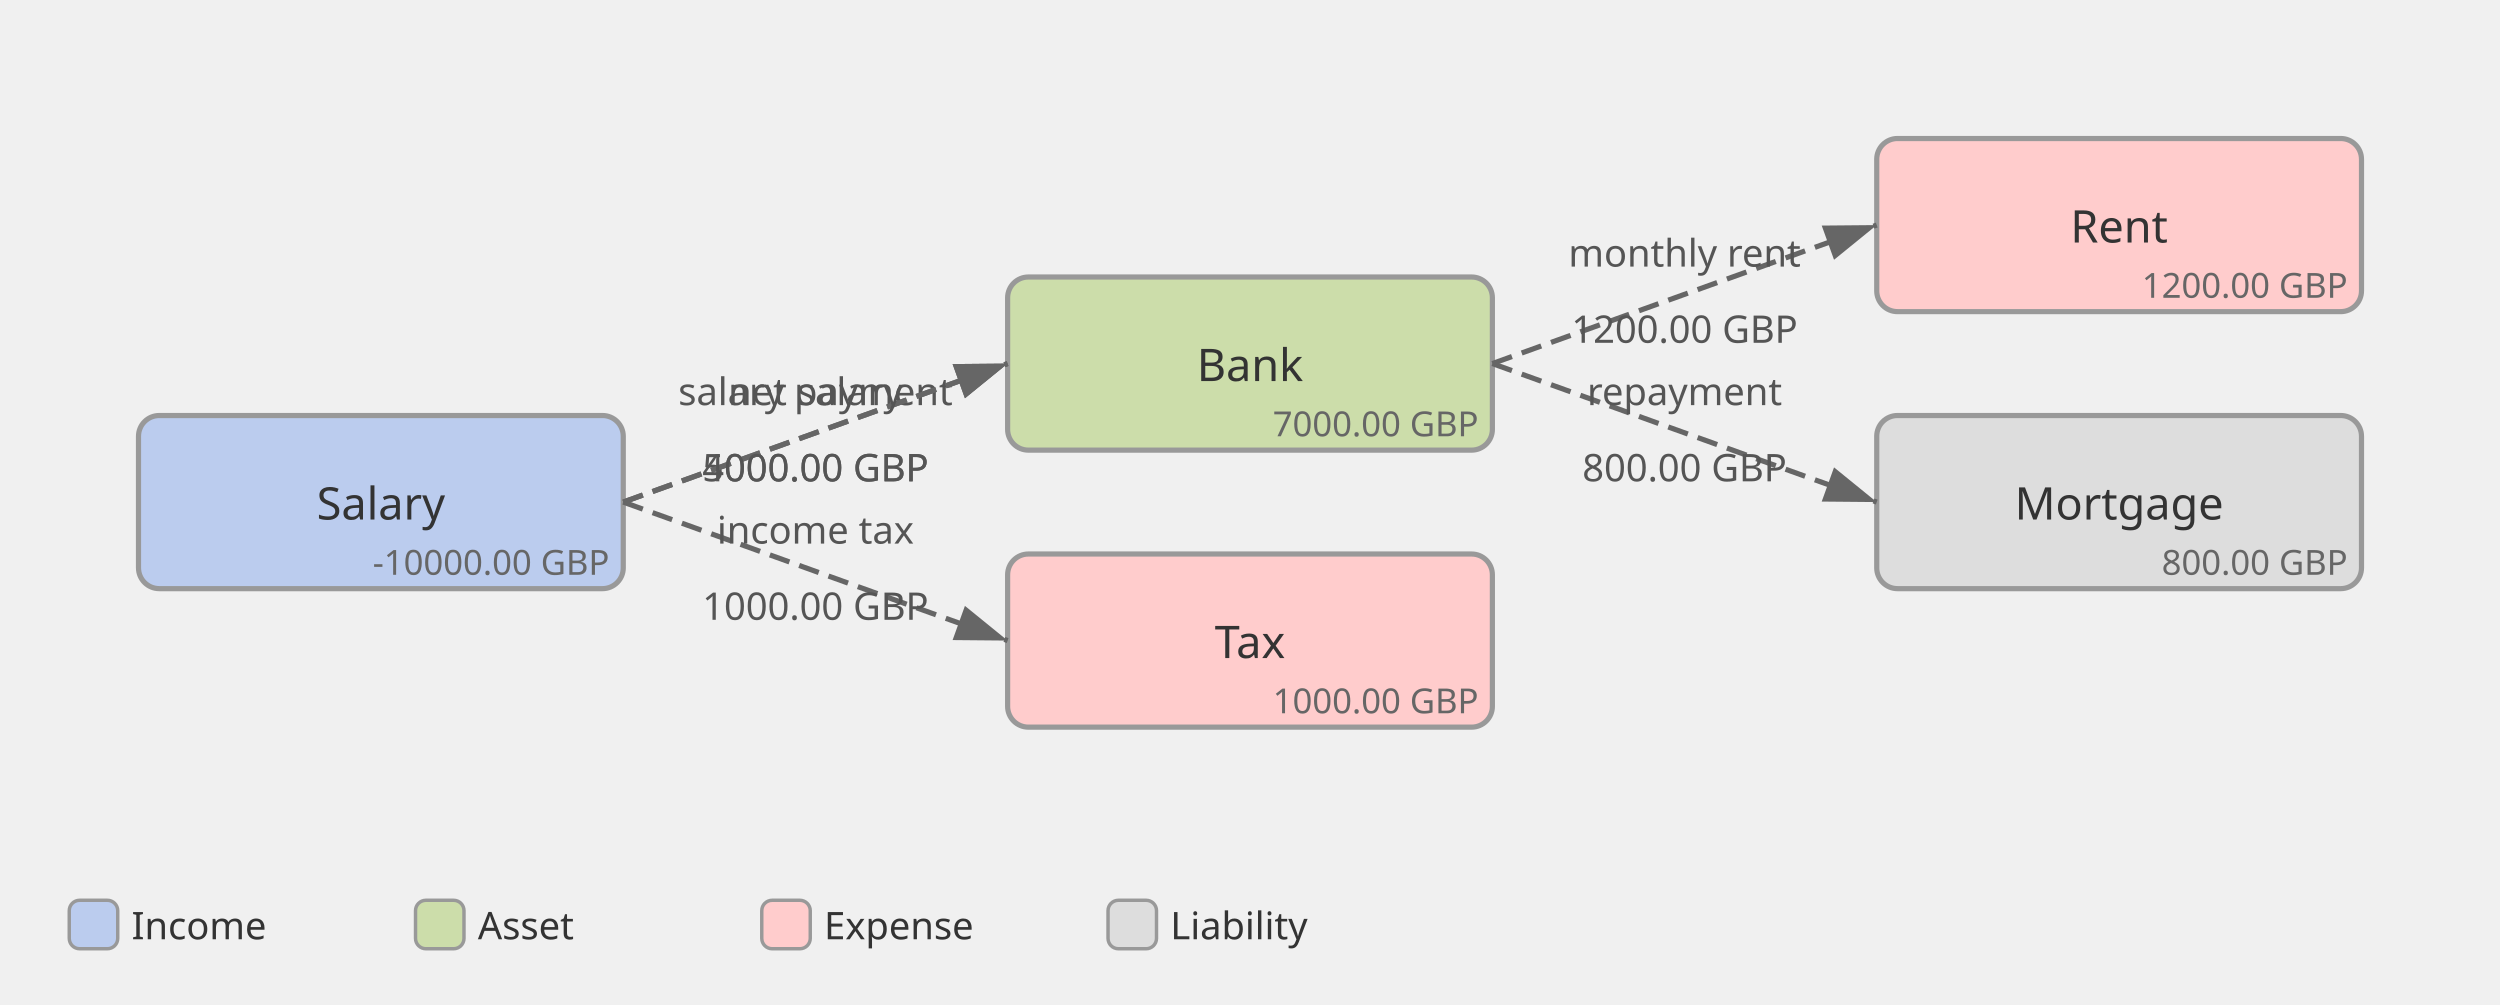
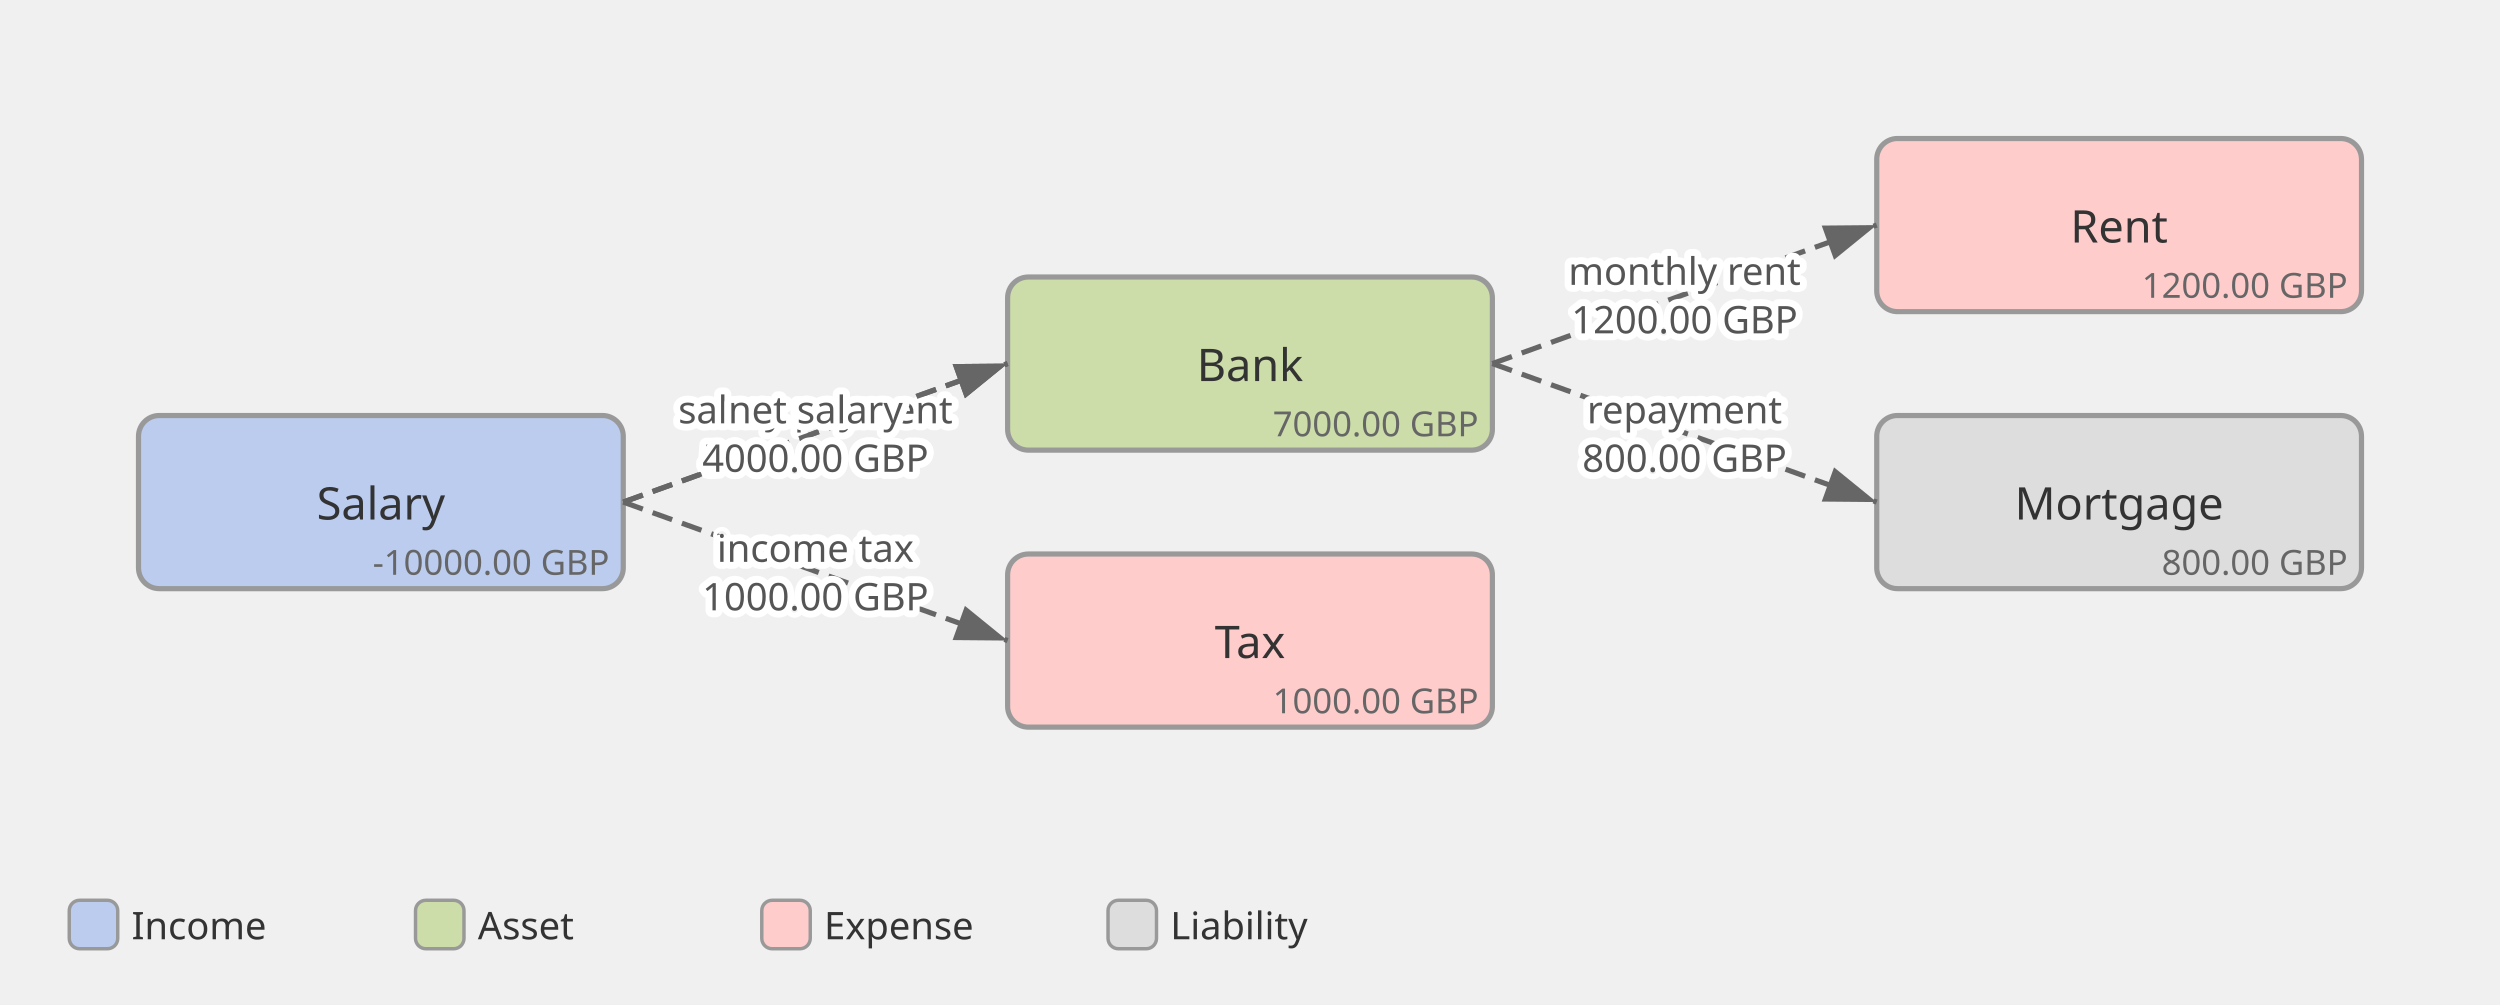
<svg xmlns="http://www.w3.org/2000/svg" viewBox="0 0 722 290" width="722" height="290">
  <defs>
    <marker id="arrowhead" markerWidth="10" markerHeight="7" refX="10" refY="3.5" orient="auto">
      <polygon points="0 0, 10 3.5, 0 7" fill="#666" />
    </marker>
  </defs>
  <style>
  .node rect { stroke: #999; stroke-width: 1.5; rx: 6; ry: 6; }
  .node text { font-family: sans-serif; font-size: 13px; fill: #333; text-anchor: middle; dominant-baseline: central; }
  .node .balance { font-size: 10px; fill: #666; text-anchor: end; dominant-baseline: auto; }
  .edge path { fill: none; stroke: #666; stroke-width: 1.5; marker-end: url(#arrowhead); }
  .edge text { font-family: sans-serif; font-size: 11px; fill: #555; text-anchor: middle; }
+   .edge text.on-path { dominant-baseline: central; paint-order: stroke; stroke: #fff; stroke-width: 4px; stroke-linejoin: round; }
  .legend text { font-family: sans-serif; font-size: 11px; fill: #333; dominant-baseline: central; }
  .legend rect { stroke: #999; stroke-width: 1; rx: 3; ry: 3; }
  @keyframes flow {
    from { stroke-dashoffset: 100; }
    to   { stroke-dashoffset: 0; }
  }
  .edge path { stroke-dasharray: 6 3; animation: flow 1.5s linear infinite; }
</style>
  <g class="node" transform="translate(40,120)">
    <rect width="140" height="50" fill="#BCE" />
    <text x="70" y="25">Salary</text>
    <text class="balance" x="140" y="50" dx="-4" dy="-4">-10000.00 GBP</text>
  </g>
  <g class="node" transform="translate(291,80)">
    <rect width="140" height="50" fill="#CDA" />
    <text x="70" y="25">Bank</text>
    <text class="balance" x="140" y="50" dx="-4" dy="-4">7000.00 GBP</text>
  </g>
  <g class="node" transform="translate(291,160)">
    <rect width="140" height="50" fill="#FCC" />
    <text x="70" y="25">Tax</text>
    <text class="balance" x="140" y="50" dx="-4" dy="-4">1000.00 GBP</text>
  </g>
  <g class="node" transform="translate(542,40)">
    <rect width="140" height="50" fill="#FCC" />
    <text x="70" y="25">Rent</text>
    <text class="balance" x="140" y="50" dx="-4" dy="-4">1200.00 GBP</text>
  </g>
  <g class="node" transform="translate(542,120)">
    <rect width="140" height="50" fill="#DDD" />
    <text x="70" y="25">Mortgage</text>
    <text class="balance" x="140" y="50" dx="-4" dy="-4">800.00 GBP</text>
  </g>
  <g class="edge">
    <path d="M180.0,145.0 L291.0,105.0" style="animation-delay: 0s" />
-     <text x="235.5" y="117">salary payment</text>
-     <text x="235.5" y="139">5000.00 GBP</text>
+     <text class="on-path" x="235.5" y="118">salary payment</text>
+     <text class="on-path" x="235.5" y="132">5000.00 GBP</text>
  </g>
  <g class="edge">
    <path d="M431.0,105.0 L542.0,65.0" style="animation-delay: 0.3s" />
-     <text x="486.5" y="77">monthly rent</text>
-     <text x="486.5" y="99">1200.00 GBP</text>
+     <text class="on-path" x="486.5" y="78">monthly rent</text>
+     <text class="on-path" x="486.5" y="92">1200.00 GBP</text>
  </g>
  <g class="edge">
    <path d="M431.0,105.0 L542.0,145.0" style="animation-delay: 0.6s" />
-     <text x="486.5" y="117">repayment</text>
-     <text x="486.5" y="139">800.00 GBP</text>
+     <text class="on-path" x="486.5" y="118">repayment</text>
+     <text class="on-path" x="486.5" y="132">800.00 GBP</text>
  </g>
  <g class="edge">
    <path d="M180.0,145.0 L291.0,105.0" style="animation-delay: 0.9s" />
-     <text x="235.5" y="117">net salary</text>
-     <text x="235.5" y="139">4000.00 GBP</text>
+     <text class="on-path" x="235.5" y="118">net salary</text>
+     <text class="on-path" x="235.5" y="132">4000.00 GBP</text>
  </g>
  <g class="edge">
    <path d="M180.0,145.0 L291.0,185.0" style="animation-delay: 1.2s" />
-     <text x="235.5" y="157">income tax</text>
-     <text x="235.5" y="179">1000.00 GBP</text>
+     <text class="on-path" x="235.5" y="158">income tax</text>
+     <text class="on-path" x="235.5" y="172">1000.00 GBP</text>
  </g>
  <g class="legend" transform="translate(20,290)" dy="-30">
    <rect x="0" y="-30" width="14" height="14" fill="#BCE" />
    <text x="18" y="-23">Income</text>
    <rect x="100" y="-30" width="14" height="14" fill="#CDA" />
    <text x="118" y="-23">Asset</text>
    <rect x="200" y="-30" width="14" height="14" fill="#FCC" />
    <text x="218" y="-23">Expense</text>
    <rect x="300" y="-30" width="14" height="14" fill="#DDD" />
    <text x="318" y="-23">Liability</text>
  </g>
</svg>
